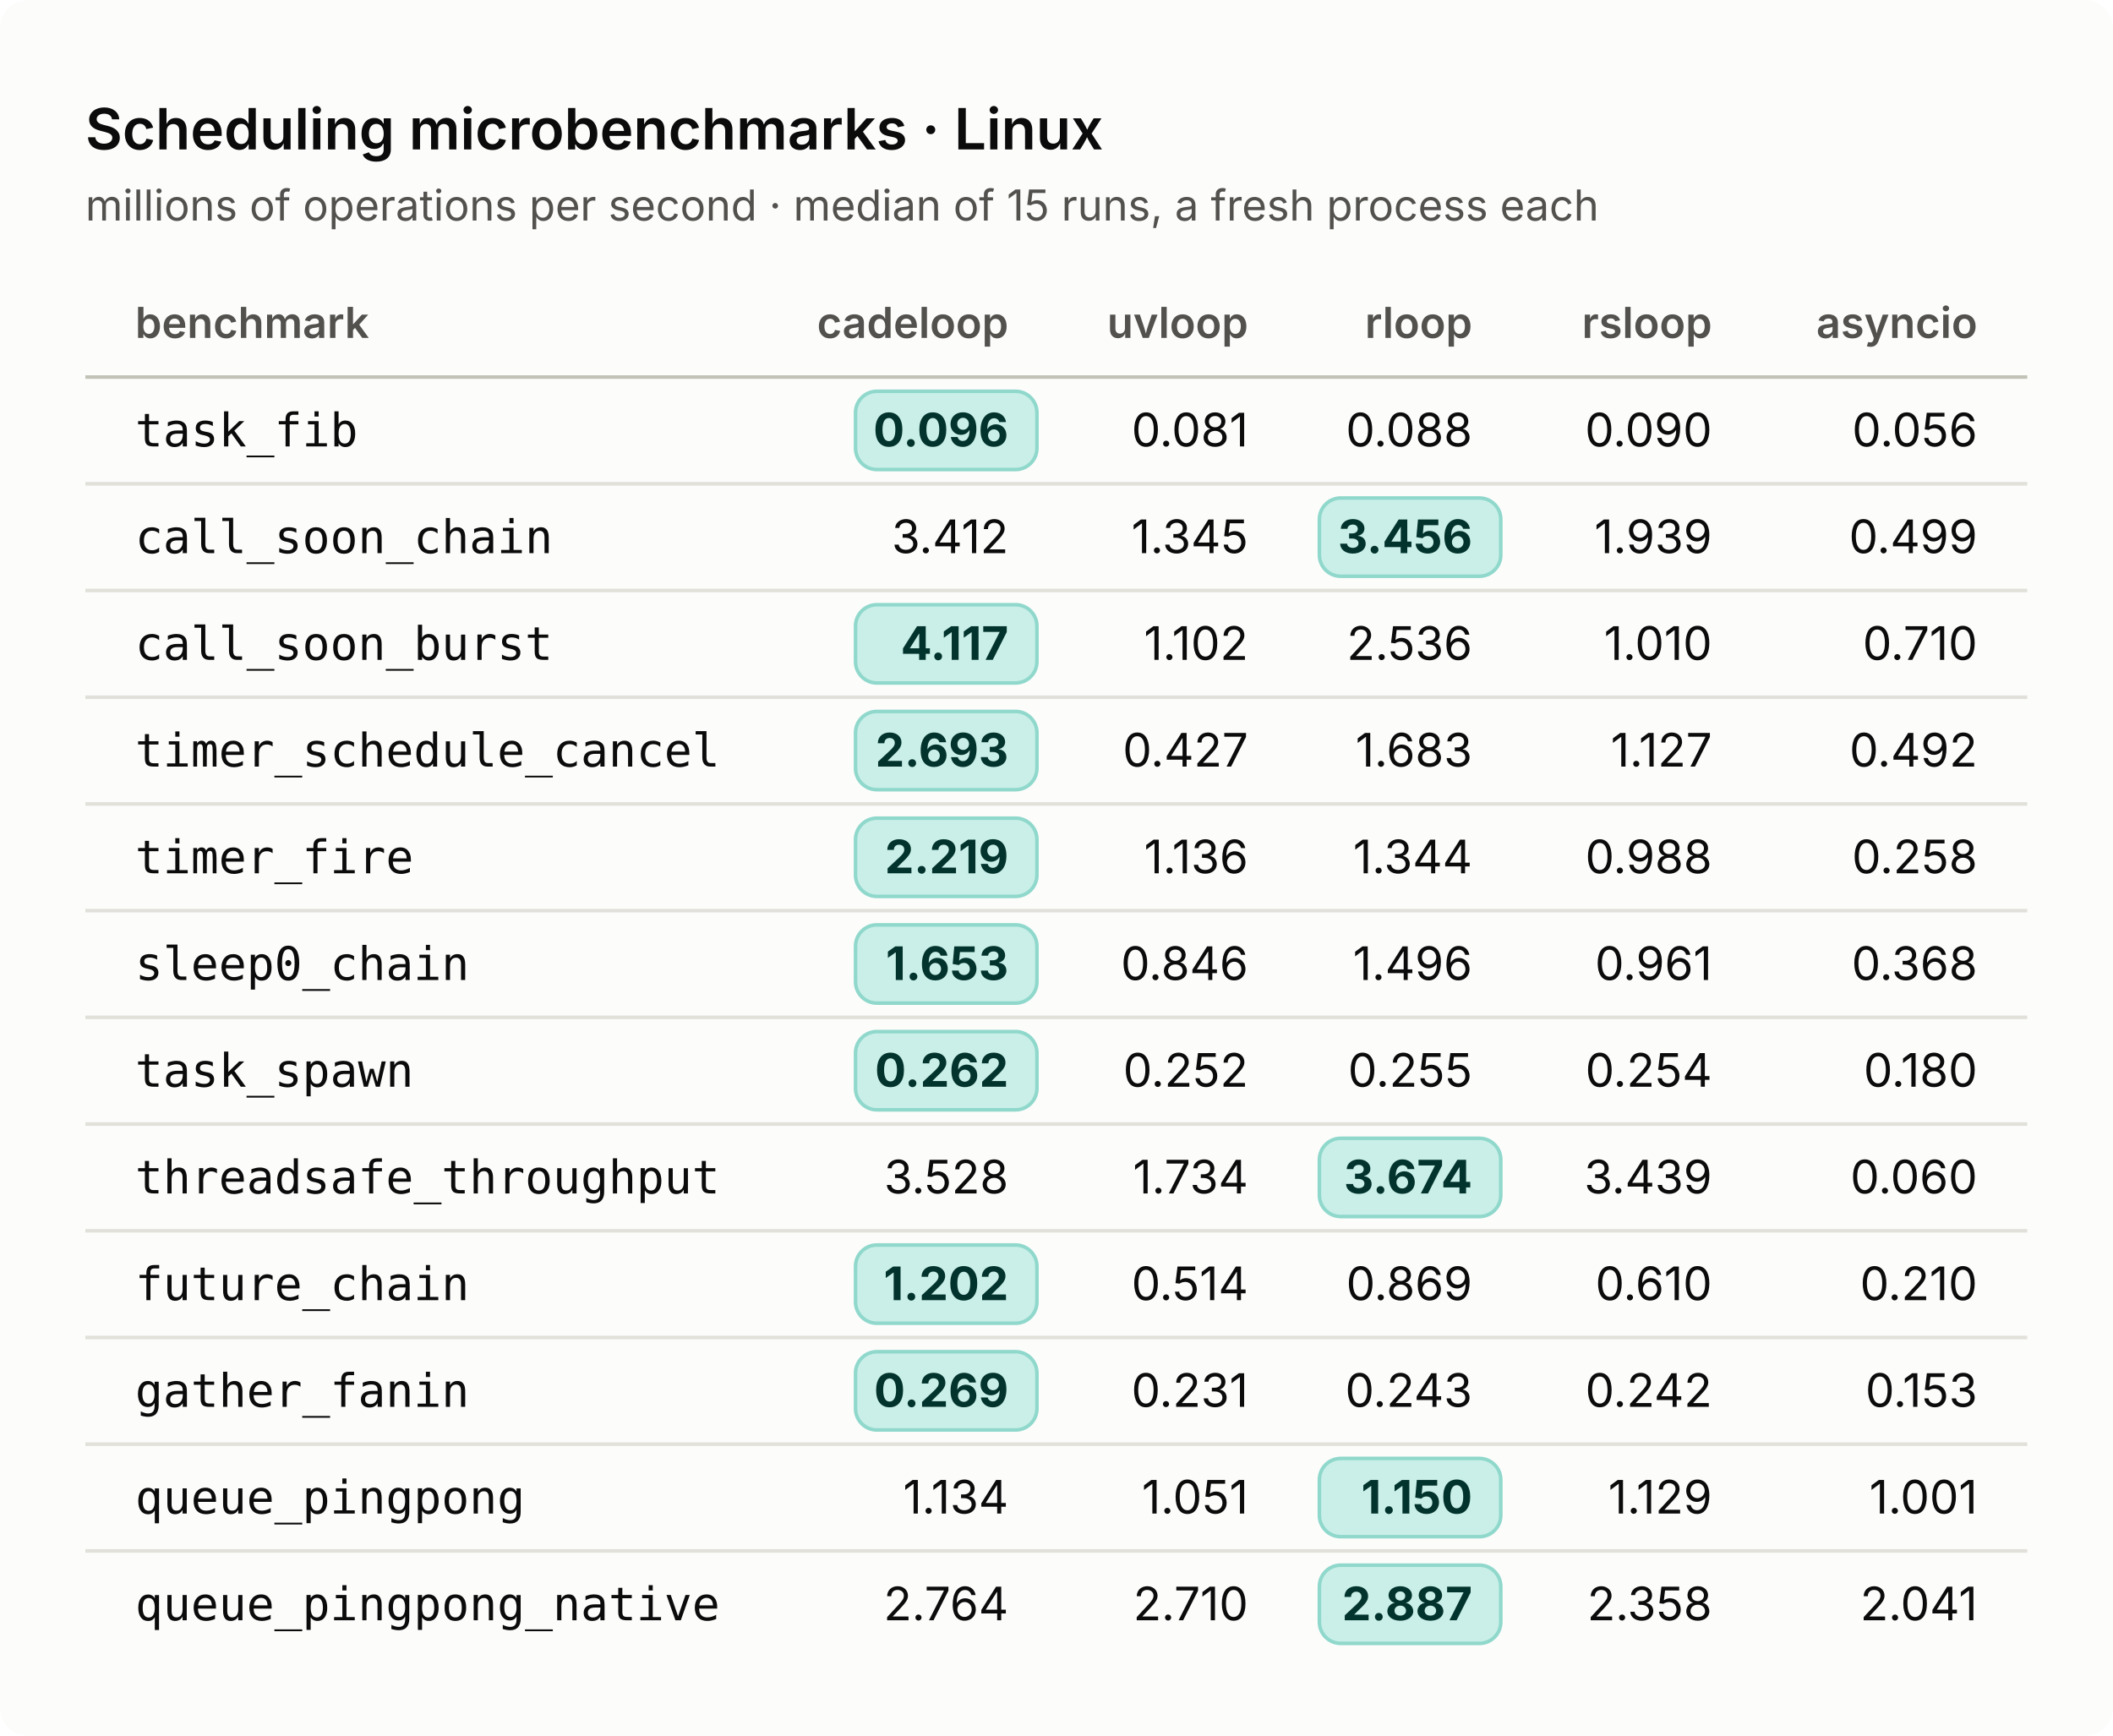
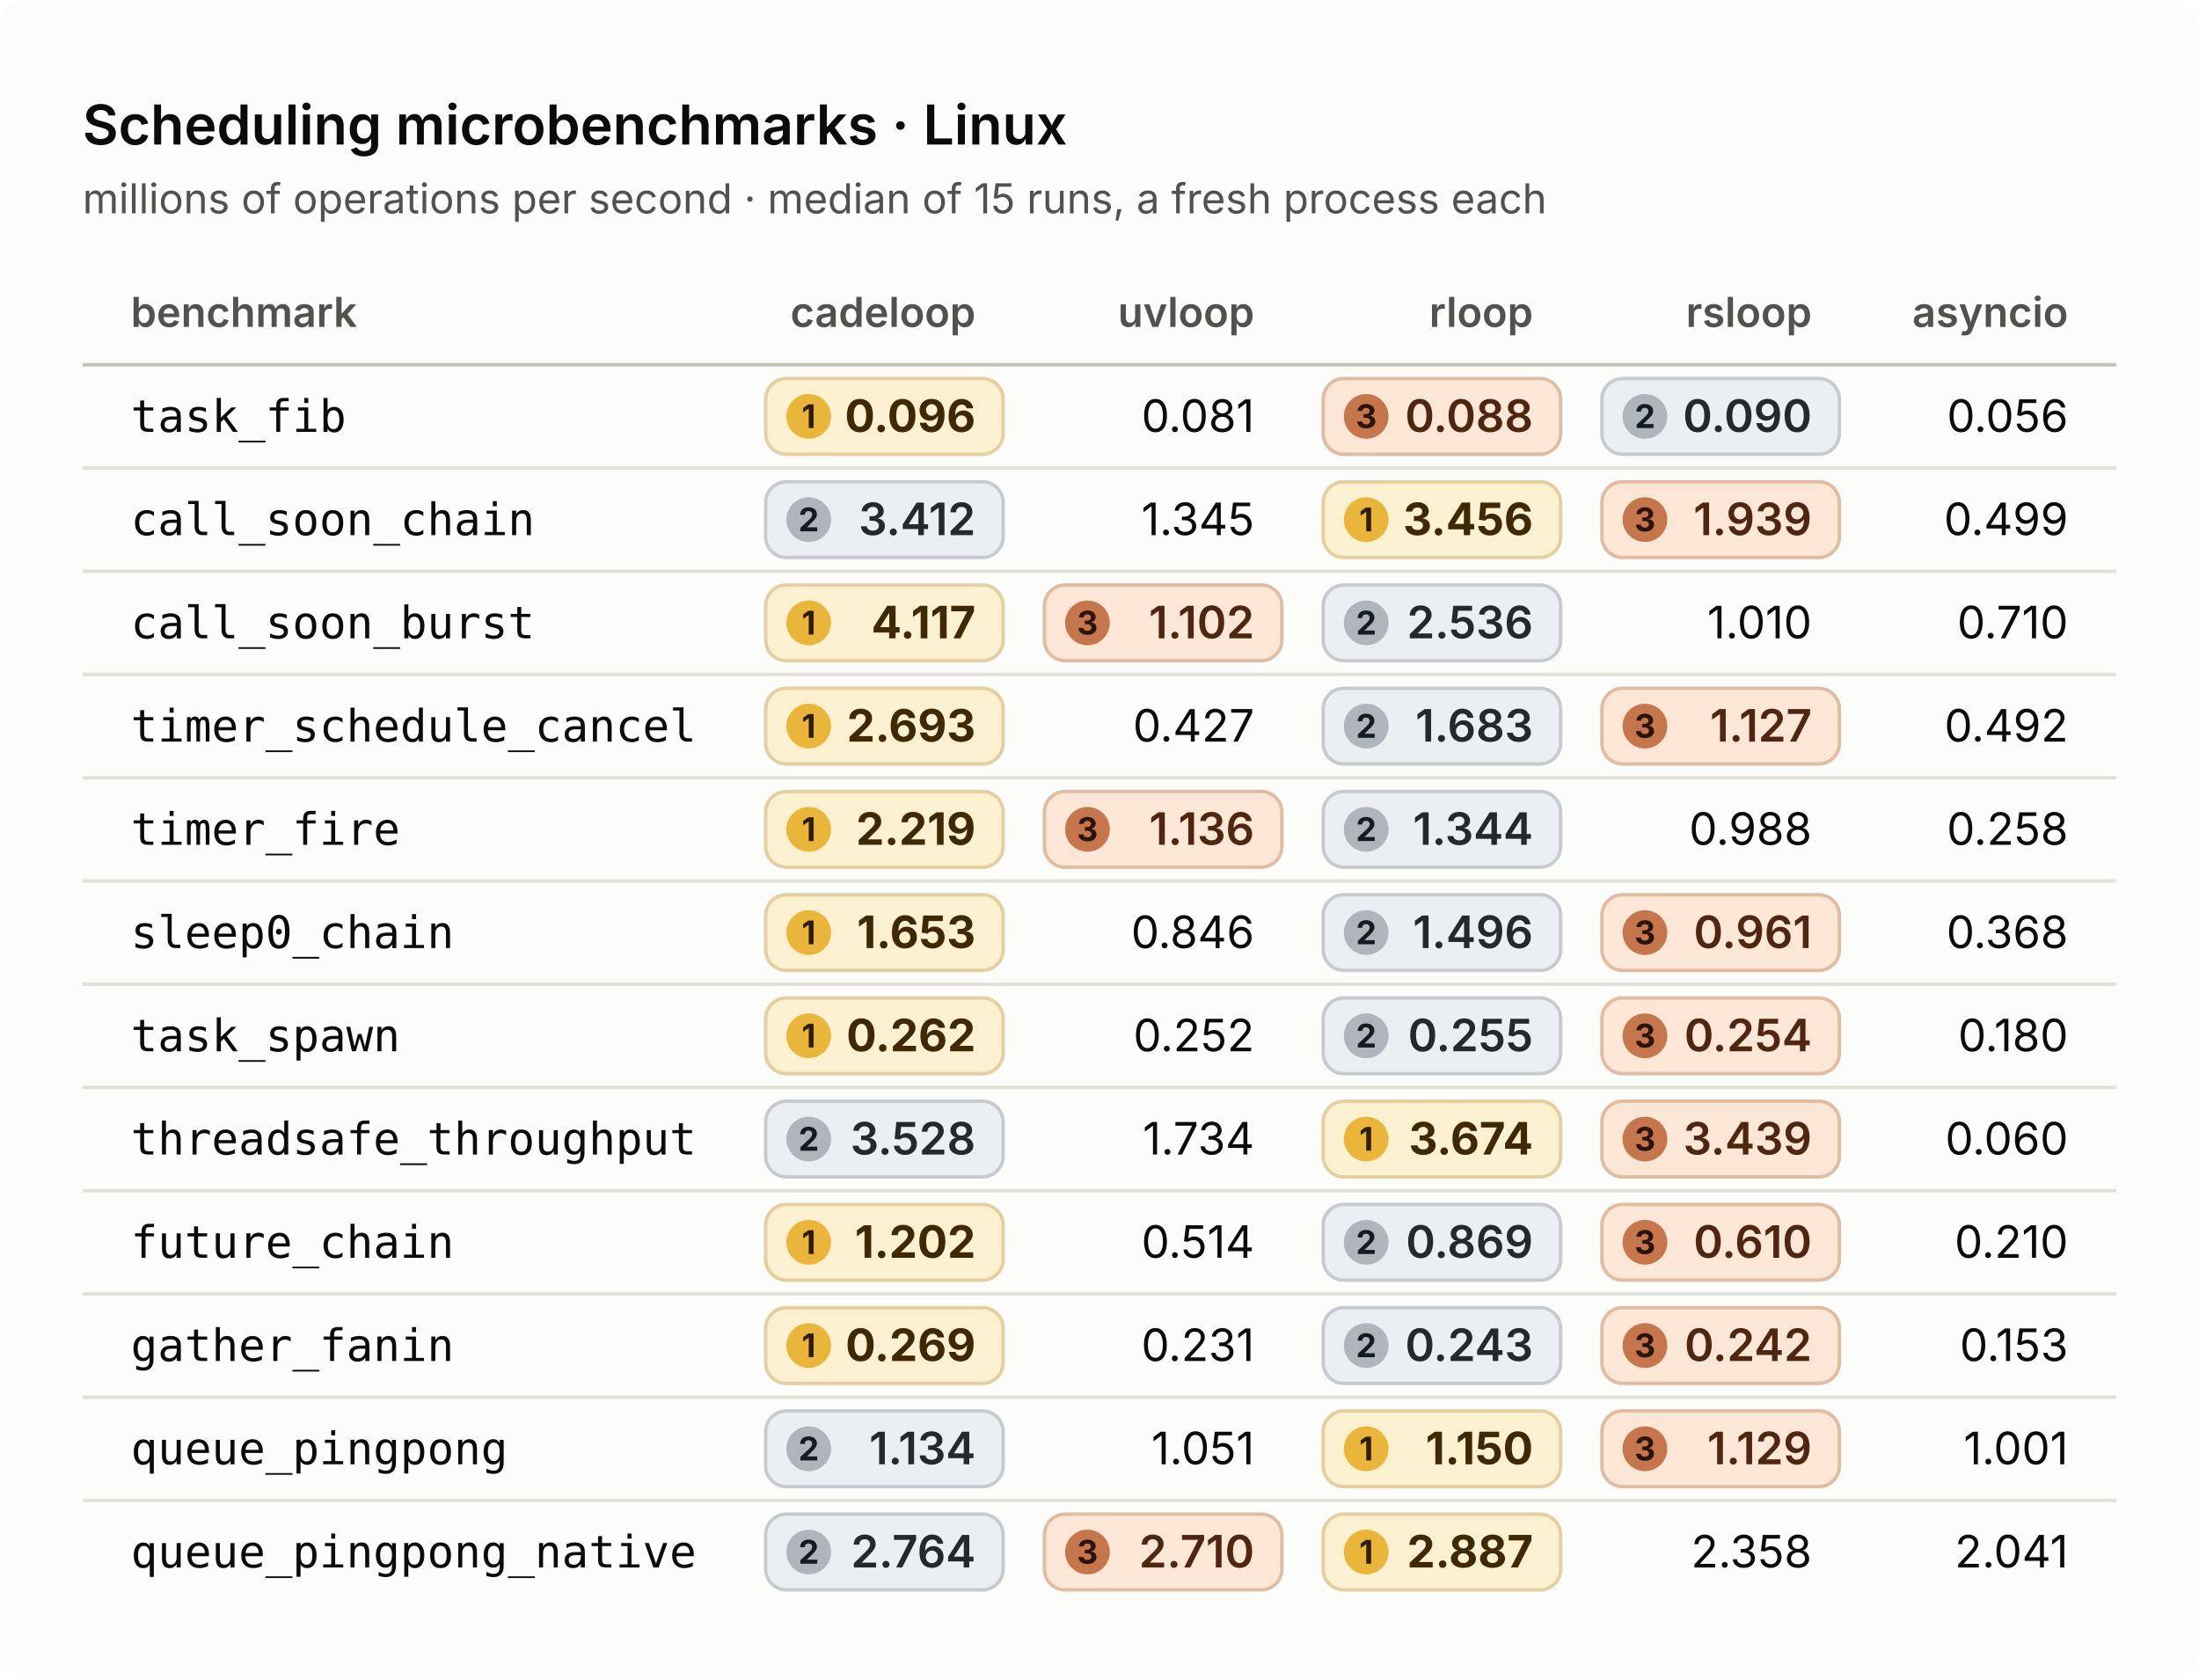
- <svg xmlns="http://www.w3.org/2000/svg" viewBox="0 0 594 488" width="594" height="488" font-family="system-ui, -apple-system, 'Segoe UI', sans-serif">
-   <rect width="594" height="488" fill="#fcfcfb" rx="8" />
+ <svg xmlns="http://www.w3.org/2000/svg" viewBox="0 0 639 488" width="639" height="488" font-family="system-ui, -apple-system, 'Segoe UI', sans-serif">
+   <rect width="639" height="488" fill="#fcfcfb" rx="8" />
  <text x="24" y="42" font-size="16" font-weight="600" fill="#0b0b0b">Scheduling microbenchmarks · Linux</text>
  <text x="24" y="62" font-size="12" fill="#52514e">millions of operations per second · median of 15 runs, a fresh process each</text>
  <text x="38.0" y="95.0" font-size="12" font-weight="600" fill="#52514e">benchmark</text>
  <text x="283.5" y="95.0" font-size="12" font-weight="600" text-anchor="end" fill="#52514e">cadeloop</text>
-   <text x="350.9" y="95.0" font-size="12" font-weight="600" text-anchor="end" fill="#52514e">uvloop</text>
-   <text x="413.9" y="95.0" font-size="12" font-weight="600" text-anchor="end" fill="#52514e">rloop</text>
-   <text x="481.3" y="95.0" font-size="12" font-weight="600" text-anchor="end" fill="#52514e">rsloop</text>
-   <text x="555.9" y="95.0" font-size="12" font-weight="600" text-anchor="end" fill="#52514e">asyncio</text>
-   <line x1="24" y1="106.0" x2="569.9" y2="106.0" stroke="#c3c2b7" stroke-width="1" />
+   <text x="364.5" y="95.0" font-size="12" font-weight="600" text-anchor="end" fill="#52514e">uvloop</text>
+   <text x="445.5" y="95.0" font-size="12" font-weight="600" text-anchor="end" fill="#52514e">rloop</text>
+   <text x="526.5" y="95.0" font-size="12" font-weight="600" text-anchor="end" fill="#52514e">rsloop</text>
+   <text x="601.0" y="95.0" font-size="12" font-weight="600" text-anchor="end" fill="#52514e">asyncio</text>
+   <line x1="24" y1="106.0" x2="615.0" y2="106.0" stroke="#c3c2b7" stroke-width="1" />
  <text x="38.0" y="125.5" font-size="13" font-family="ui-monospace, SFMono-Regular, Menlo, Consolas, monospace" fill="#0b0b0b">task_fib</text>
-   <rect x="240.5" y="110.0" width="51.0" height="22" rx="6" fill="#c9efe8" stroke="#8fd8cb" stroke-width="1" />
-   <text x="283.5" y="125.5" font-size="13" text-anchor="end" font-weight="700" fill="#03332d">0.096</text>
-   <text x="350.9" y="125.5" font-size="13" text-anchor="end" fill="#0b0b0b">0.081</text>
-   <text x="413.9" y="125.5" font-size="13" text-anchor="end" fill="#0b0b0b">0.088</text>
-   <text x="481.3" y="125.5" font-size="13" text-anchor="end" fill="#0b0b0b">0.090</text>
-   <text x="555.9" y="125.5" font-size="13" text-anchor="end" fill="#0b0b0b">0.056</text>
-   <line x1="24" y1="136.0" x2="569.9" y2="136.0" stroke="#e1e0d9" stroke-width="1" />
+   <rect x="222.5" y="110.0" width="69.0" height="22" rx="6" fill="#fbf0cf" stroke="#e3cfa1" stroke-width="1" />
+   <circle cx="235.0" cy="121.0" r="6.5" fill="#eab53b" />
+   <text x="235.0" y="124.4" font-size="9.5" font-weight="700" text-anchor="middle" fill="#311d03">1</text>
+   <text x="283.5" y="125.5" font-size="13" text-anchor="end" font-weight="700" fill="#3f2903">0.096</text>
+   <text x="364.5" y="125.5" font-size="13" text-anchor="end" fill="#0b0b0b">0.081</text>
+   <rect x="384.5" y="110.0" width="69.0" height="22" rx="6" fill="#fce7d6" stroke="#e0bca2" stroke-width="1" />
+   <circle cx="397.0" cy="121.0" r="6.5" fill="#c6764d" />
+   <text x="397.0" y="124.4" font-size="9.5" font-weight="700" text-anchor="middle" fill="#2a140c">3</text>
+   <text x="445.5" y="125.5" font-size="13" text-anchor="end" font-weight="600" fill="#4f2611">0.088</text>
+   <rect x="465.5" y="110.0" width="69.0" height="22" rx="6" fill="#eceff2" stroke="#c7cbd0" stroke-width="1" />
+   <circle cx="478.0" cy="121.0" r="6.5" fill="#afb5bc" />
+   <text x="478.0" y="124.4" font-size="9.5" font-weight="700" text-anchor="middle" fill="#171b1f">2</text>
+   <text x="526.5" y="125.5" font-size="13" text-anchor="end" font-weight="600" fill="#25292e">0.090</text>
+   <text x="601.0" y="125.5" font-size="13" text-anchor="end" fill="#0b0b0b">0.056</text>
+   <line x1="24" y1="136.0" x2="615.0" y2="136.0" stroke="#e1e0d9" stroke-width="1" />
  <text x="38.0" y="155.5" font-size="13" font-family="ui-monospace, SFMono-Regular, Menlo, Consolas, monospace" fill="#0b0b0b">call_soon_chain</text>
-   <text x="283.5" y="155.5" font-size="13" text-anchor="end" fill="#0b0b0b">3.412</text>
-   <text x="350.9" y="155.5" font-size="13" text-anchor="end" fill="#0b0b0b">1.345</text>
-   <rect x="370.9" y="140.0" width="51.0" height="22" rx="6" fill="#c9efe8" stroke="#8fd8cb" stroke-width="1" />
-   <text x="413.9" y="155.5" font-size="13" text-anchor="end" font-weight="700" fill="#03332d">3.456</text>
-   <text x="481.3" y="155.5" font-size="13" text-anchor="end" fill="#0b0b0b">1.939</text>
-   <text x="555.9" y="155.5" font-size="13" text-anchor="end" fill="#0b0b0b">0.499</text>
-   <line x1="24" y1="166.0" x2="569.9" y2="166.0" stroke="#e1e0d9" stroke-width="1" />
+   <rect x="222.5" y="140.0" width="69.0" height="22" rx="6" fill="#eceff2" stroke="#c7cbd0" stroke-width="1" />
+   <circle cx="235.0" cy="151.0" r="6.5" fill="#afb5bc" />
+   <text x="235.0" y="154.4" font-size="9.5" font-weight="700" text-anchor="middle" fill="#171b1f">2</text>
+   <text x="283.5" y="155.5" font-size="13" text-anchor="end" font-weight="600" fill="#25292e">3.412</text>
+   <text x="364.5" y="155.5" font-size="13" text-anchor="end" fill="#0b0b0b">1.345</text>
+   <rect x="384.5" y="140.0" width="69.0" height="22" rx="6" fill="#fbf0cf" stroke="#e3cfa1" stroke-width="1" />
+   <circle cx="397.0" cy="151.0" r="6.5" fill="#eab53b" />
+   <text x="397.0" y="154.4" font-size="9.5" font-weight="700" text-anchor="middle" fill="#311d03">1</text>
+   <text x="445.5" y="155.5" font-size="13" text-anchor="end" font-weight="700" fill="#3f2903">3.456</text>
+   <rect x="465.5" y="140.0" width="69.0" height="22" rx="6" fill="#fce7d6" stroke="#e0bca2" stroke-width="1" />
+   <circle cx="478.0" cy="151.0" r="6.5" fill="#c6764d" />
+   <text x="478.0" y="154.4" font-size="9.5" font-weight="700" text-anchor="middle" fill="#2a140c">3</text>
+   <text x="526.5" y="155.5" font-size="13" text-anchor="end" font-weight="600" fill="#4f2611">1.939</text>
+   <text x="601.0" y="155.5" font-size="13" text-anchor="end" fill="#0b0b0b">0.499</text>
+   <line x1="24" y1="166.0" x2="615.0" y2="166.0" stroke="#e1e0d9" stroke-width="1" />
  <text x="38.0" y="185.5" font-size="13" font-family="ui-monospace, SFMono-Regular, Menlo, Consolas, monospace" fill="#0b0b0b">call_soon_burst</text>
-   <rect x="240.5" y="170.0" width="51.0" height="22" rx="6" fill="#c9efe8" stroke="#8fd8cb" stroke-width="1" />
-   <text x="283.5" y="185.5" font-size="13" text-anchor="end" font-weight="700" fill="#03332d">4.117</text>
-   <text x="350.9" y="185.5" font-size="13" text-anchor="end" fill="#0b0b0b">1.102</text>
-   <text x="413.9" y="185.5" font-size="13" text-anchor="end" fill="#0b0b0b">2.536</text>
-   <text x="481.3" y="185.5" font-size="13" text-anchor="end" fill="#0b0b0b">1.010</text>
-   <text x="555.9" y="185.5" font-size="13" text-anchor="end" fill="#0b0b0b">0.710</text>
-   <line x1="24" y1="196.0" x2="569.9" y2="196.0" stroke="#e1e0d9" stroke-width="1" />
+   <rect x="222.5" y="170.0" width="69.0" height="22" rx="6" fill="#fbf0cf" stroke="#e3cfa1" stroke-width="1" />
+   <circle cx="235.0" cy="181.0" r="6.5" fill="#eab53b" />
+   <text x="235.0" y="184.4" font-size="9.5" font-weight="700" text-anchor="middle" fill="#311d03">1</text>
+   <text x="283.5" y="185.5" font-size="13" text-anchor="end" font-weight="700" fill="#3f2903">4.117</text>
+   <rect x="303.5" y="170.0" width="69.0" height="22" rx="6" fill="#fce7d6" stroke="#e0bca2" stroke-width="1" />
+   <circle cx="316.0" cy="181.0" r="6.5" fill="#c6764d" />
+   <text x="316.0" y="184.4" font-size="9.5" font-weight="700" text-anchor="middle" fill="#2a140c">3</text>
+   <text x="364.5" y="185.5" font-size="13" text-anchor="end" font-weight="600" fill="#4f2611">1.102</text>
+   <rect x="384.5" y="170.0" width="69.0" height="22" rx="6" fill="#eceff2" stroke="#c7cbd0" stroke-width="1" />
+   <circle cx="397.0" cy="181.0" r="6.5" fill="#afb5bc" />
+   <text x="397.0" y="184.4" font-size="9.5" font-weight="700" text-anchor="middle" fill="#171b1f">2</text>
+   <text x="445.5" y="185.5" font-size="13" text-anchor="end" font-weight="600" fill="#25292e">2.536</text>
+   <text x="526.5" y="185.5" font-size="13" text-anchor="end" fill="#0b0b0b">1.010</text>
+   <text x="601.0" y="185.5" font-size="13" text-anchor="end" fill="#0b0b0b">0.710</text>
+   <line x1="24" y1="196.0" x2="615.0" y2="196.0" stroke="#e1e0d9" stroke-width="1" />
  <text x="38.0" y="215.5" font-size="13" font-family="ui-monospace, SFMono-Regular, Menlo, Consolas, monospace" fill="#0b0b0b">timer_schedule_cancel</text>
-   <rect x="240.5" y="200.0" width="51.0" height="22" rx="6" fill="#c9efe8" stroke="#8fd8cb" stroke-width="1" />
-   <text x="283.5" y="215.5" font-size="13" text-anchor="end" font-weight="700" fill="#03332d">2.693</text>
-   <text x="350.9" y="215.5" font-size="13" text-anchor="end" fill="#0b0b0b">0.427</text>
-   <text x="413.9" y="215.5" font-size="13" text-anchor="end" fill="#0b0b0b">1.683</text>
-   <text x="481.3" y="215.5" font-size="13" text-anchor="end" fill="#0b0b0b">1.127</text>
-   <text x="555.9" y="215.5" font-size="13" text-anchor="end" fill="#0b0b0b">0.492</text>
-   <line x1="24" y1="226.0" x2="569.9" y2="226.0" stroke="#e1e0d9" stroke-width="1" />
+   <rect x="222.5" y="200.0" width="69.0" height="22" rx="6" fill="#fbf0cf" stroke="#e3cfa1" stroke-width="1" />
+   <circle cx="235.0" cy="211.0" r="6.5" fill="#eab53b" />
+   <text x="235.0" y="214.4" font-size="9.5" font-weight="700" text-anchor="middle" fill="#311d03">1</text>
+   <text x="283.5" y="215.5" font-size="13" text-anchor="end" font-weight="700" fill="#3f2903">2.693</text>
+   <text x="364.5" y="215.5" font-size="13" text-anchor="end" fill="#0b0b0b">0.427</text>
+   <rect x="384.5" y="200.0" width="69.0" height="22" rx="6" fill="#eceff2" stroke="#c7cbd0" stroke-width="1" />
+   <circle cx="397.0" cy="211.0" r="6.5" fill="#afb5bc" />
+   <text x="397.0" y="214.4" font-size="9.5" font-weight="700" text-anchor="middle" fill="#171b1f">2</text>
+   <text x="445.5" y="215.5" font-size="13" text-anchor="end" font-weight="600" fill="#25292e">1.683</text>
+   <rect x="465.5" y="200.0" width="69.0" height="22" rx="6" fill="#fce7d6" stroke="#e0bca2" stroke-width="1" />
+   <circle cx="478.0" cy="211.0" r="6.5" fill="#c6764d" />
+   <text x="478.0" y="214.4" font-size="9.5" font-weight="700" text-anchor="middle" fill="#2a140c">3</text>
+   <text x="526.5" y="215.5" font-size="13" text-anchor="end" font-weight="600" fill="#4f2611">1.127</text>
+   <text x="601.0" y="215.5" font-size="13" text-anchor="end" fill="#0b0b0b">0.492</text>
+   <line x1="24" y1="226.0" x2="615.0" y2="226.0" stroke="#e1e0d9" stroke-width="1" />
  <text x="38.0" y="245.5" font-size="13" font-family="ui-monospace, SFMono-Regular, Menlo, Consolas, monospace" fill="#0b0b0b">timer_fire</text>
-   <rect x="240.5" y="230.0" width="51.0" height="22" rx="6" fill="#c9efe8" stroke="#8fd8cb" stroke-width="1" />
-   <text x="283.5" y="245.5" font-size="13" text-anchor="end" font-weight="700" fill="#03332d">2.219</text>
-   <text x="350.9" y="245.5" font-size="13" text-anchor="end" fill="#0b0b0b">1.136</text>
-   <text x="413.9" y="245.5" font-size="13" text-anchor="end" fill="#0b0b0b">1.344</text>
-   <text x="481.3" y="245.5" font-size="13" text-anchor="end" fill="#0b0b0b">0.988</text>
-   <text x="555.9" y="245.5" font-size="13" text-anchor="end" fill="#0b0b0b">0.258</text>
-   <line x1="24" y1="256.0" x2="569.9" y2="256.0" stroke="#e1e0d9" stroke-width="1" />
+   <rect x="222.5" y="230.0" width="69.0" height="22" rx="6" fill="#fbf0cf" stroke="#e3cfa1" stroke-width="1" />
+   <circle cx="235.0" cy="241.0" r="6.5" fill="#eab53b" />
+   <text x="235.0" y="244.4" font-size="9.5" font-weight="700" text-anchor="middle" fill="#311d03">1</text>
+   <text x="283.5" y="245.5" font-size="13" text-anchor="end" font-weight="700" fill="#3f2903">2.219</text>
+   <rect x="303.5" y="230.0" width="69.0" height="22" rx="6" fill="#fce7d6" stroke="#e0bca2" stroke-width="1" />
+   <circle cx="316.0" cy="241.0" r="6.5" fill="#c6764d" />
+   <text x="316.0" y="244.4" font-size="9.5" font-weight="700" text-anchor="middle" fill="#2a140c">3</text>
+   <text x="364.5" y="245.5" font-size="13" text-anchor="end" font-weight="600" fill="#4f2611">1.136</text>
+   <rect x="384.5" y="230.0" width="69.0" height="22" rx="6" fill="#eceff2" stroke="#c7cbd0" stroke-width="1" />
+   <circle cx="397.0" cy="241.0" r="6.5" fill="#afb5bc" />
+   <text x="397.0" y="244.4" font-size="9.5" font-weight="700" text-anchor="middle" fill="#171b1f">2</text>
+   <text x="445.5" y="245.5" font-size="13" text-anchor="end" font-weight="600" fill="#25292e">1.344</text>
+   <text x="526.5" y="245.5" font-size="13" text-anchor="end" fill="#0b0b0b">0.988</text>
+   <text x="601.0" y="245.5" font-size="13" text-anchor="end" fill="#0b0b0b">0.258</text>
+   <line x1="24" y1="256.0" x2="615.0" y2="256.0" stroke="#e1e0d9" stroke-width="1" />
  <text x="38.0" y="275.5" font-size="13" font-family="ui-monospace, SFMono-Regular, Menlo, Consolas, monospace" fill="#0b0b0b">sleep0_chain</text>
-   <rect x="240.5" y="260.0" width="51.0" height="22" rx="6" fill="#c9efe8" stroke="#8fd8cb" stroke-width="1" />
-   <text x="283.5" y="275.5" font-size="13" text-anchor="end" font-weight="700" fill="#03332d">1.653</text>
-   <text x="350.9" y="275.5" font-size="13" text-anchor="end" fill="#0b0b0b">0.846</text>
-   <text x="413.9" y="275.5" font-size="13" text-anchor="end" fill="#0b0b0b">1.496</text>
-   <text x="481.3" y="275.5" font-size="13" text-anchor="end" fill="#0b0b0b">0.961</text>
-   <text x="555.9" y="275.5" font-size="13" text-anchor="end" fill="#0b0b0b">0.368</text>
-   <line x1="24" y1="286.0" x2="569.9" y2="286.0" stroke="#e1e0d9" stroke-width="1" />
+   <rect x="222.5" y="260.0" width="69.0" height="22" rx="6" fill="#fbf0cf" stroke="#e3cfa1" stroke-width="1" />
+   <circle cx="235.0" cy="271.0" r="6.5" fill="#eab53b" />
+   <text x="235.0" y="274.4" font-size="9.5" font-weight="700" text-anchor="middle" fill="#311d03">1</text>
+   <text x="283.5" y="275.5" font-size="13" text-anchor="end" font-weight="700" fill="#3f2903">1.653</text>
+   <text x="364.5" y="275.5" font-size="13" text-anchor="end" fill="#0b0b0b">0.846</text>
+   <rect x="384.5" y="260.0" width="69.0" height="22" rx="6" fill="#eceff2" stroke="#c7cbd0" stroke-width="1" />
+   <circle cx="397.0" cy="271.0" r="6.5" fill="#afb5bc" />
+   <text x="397.0" y="274.4" font-size="9.5" font-weight="700" text-anchor="middle" fill="#171b1f">2</text>
+   <text x="445.5" y="275.5" font-size="13" text-anchor="end" font-weight="600" fill="#25292e">1.496</text>
+   <rect x="465.5" y="260.0" width="69.0" height="22" rx="6" fill="#fce7d6" stroke="#e0bca2" stroke-width="1" />
+   <circle cx="478.0" cy="271.0" r="6.5" fill="#c6764d" />
+   <text x="478.0" y="274.4" font-size="9.5" font-weight="700" text-anchor="middle" fill="#2a140c">3</text>
+   <text x="526.5" y="275.5" font-size="13" text-anchor="end" font-weight="600" fill="#4f2611">0.961</text>
+   <text x="601.0" y="275.5" font-size="13" text-anchor="end" fill="#0b0b0b">0.368</text>
+   <line x1="24" y1="286.0" x2="615.0" y2="286.0" stroke="#e1e0d9" stroke-width="1" />
  <text x="38.0" y="305.5" font-size="13" font-family="ui-monospace, SFMono-Regular, Menlo, Consolas, monospace" fill="#0b0b0b">task_spawn</text>
-   <rect x="240.5" y="290.0" width="51.0" height="22" rx="6" fill="#c9efe8" stroke="#8fd8cb" stroke-width="1" />
-   <text x="283.5" y="305.5" font-size="13" text-anchor="end" font-weight="700" fill="#03332d">0.262</text>
-   <text x="350.9" y="305.5" font-size="13" text-anchor="end" fill="#0b0b0b">0.252</text>
-   <text x="413.9" y="305.5" font-size="13" text-anchor="end" fill="#0b0b0b">0.255</text>
-   <text x="481.3" y="305.5" font-size="13" text-anchor="end" fill="#0b0b0b">0.254</text>
-   <text x="555.9" y="305.5" font-size="13" text-anchor="end" fill="#0b0b0b">0.180</text>
-   <line x1="24" y1="316.0" x2="569.9" y2="316.0" stroke="#e1e0d9" stroke-width="1" />
+   <rect x="222.5" y="290.0" width="69.0" height="22" rx="6" fill="#fbf0cf" stroke="#e3cfa1" stroke-width="1" />
+   <circle cx="235.0" cy="301.0" r="6.5" fill="#eab53b" />
+   <text x="235.0" y="304.4" font-size="9.5" font-weight="700" text-anchor="middle" fill="#311d03">1</text>
+   <text x="283.5" y="305.5" font-size="13" text-anchor="end" font-weight="700" fill="#3f2903">0.262</text>
+   <text x="364.5" y="305.5" font-size="13" text-anchor="end" fill="#0b0b0b">0.252</text>
+   <rect x="384.5" y="290.0" width="69.0" height="22" rx="6" fill="#eceff2" stroke="#c7cbd0" stroke-width="1" />
+   <circle cx="397.0" cy="301.0" r="6.5" fill="#afb5bc" />
+   <text x="397.0" y="304.4" font-size="9.5" font-weight="700" text-anchor="middle" fill="#171b1f">2</text>
+   <text x="445.5" y="305.5" font-size="13" text-anchor="end" font-weight="600" fill="#25292e">0.255</text>
+   <rect x="465.5" y="290.0" width="69.0" height="22" rx="6" fill="#fce7d6" stroke="#e0bca2" stroke-width="1" />
+   <circle cx="478.0" cy="301.0" r="6.5" fill="#c6764d" />
+   <text x="478.0" y="304.4" font-size="9.5" font-weight="700" text-anchor="middle" fill="#2a140c">3</text>
+   <text x="526.5" y="305.5" font-size="13" text-anchor="end" font-weight="600" fill="#4f2611">0.254</text>
+   <text x="601.0" y="305.5" font-size="13" text-anchor="end" fill="#0b0b0b">0.180</text>
+   <line x1="24" y1="316.0" x2="615.0" y2="316.0" stroke="#e1e0d9" stroke-width="1" />
  <text x="38.0" y="335.5" font-size="13" font-family="ui-monospace, SFMono-Regular, Menlo, Consolas, monospace" fill="#0b0b0b">threadsafe_throughput</text>
-   <text x="283.5" y="335.5" font-size="13" text-anchor="end" fill="#0b0b0b">3.528</text>
-   <text x="350.9" y="335.5" font-size="13" text-anchor="end" fill="#0b0b0b">1.734</text>
-   <rect x="370.9" y="320.0" width="51.0" height="22" rx="6" fill="#c9efe8" stroke="#8fd8cb" stroke-width="1" />
-   <text x="413.9" y="335.5" font-size="13" text-anchor="end" font-weight="700" fill="#03332d">3.674</text>
-   <text x="481.3" y="335.5" font-size="13" text-anchor="end" fill="#0b0b0b">3.439</text>
-   <text x="555.9" y="335.5" font-size="13" text-anchor="end" fill="#0b0b0b">0.060</text>
-   <line x1="24" y1="346.0" x2="569.9" y2="346.0" stroke="#e1e0d9" stroke-width="1" />
+   <rect x="222.5" y="320.0" width="69.0" height="22" rx="6" fill="#eceff2" stroke="#c7cbd0" stroke-width="1" />
+   <circle cx="235.0" cy="331.0" r="6.5" fill="#afb5bc" />
+   <text x="235.0" y="334.4" font-size="9.5" font-weight="700" text-anchor="middle" fill="#171b1f">2</text>
+   <text x="283.5" y="335.5" font-size="13" text-anchor="end" font-weight="600" fill="#25292e">3.528</text>
+   <text x="364.5" y="335.5" font-size="13" text-anchor="end" fill="#0b0b0b">1.734</text>
+   <rect x="384.5" y="320.0" width="69.0" height="22" rx="6" fill="#fbf0cf" stroke="#e3cfa1" stroke-width="1" />
+   <circle cx="397.0" cy="331.0" r="6.5" fill="#eab53b" />
+   <text x="397.0" y="334.4" font-size="9.5" font-weight="700" text-anchor="middle" fill="#311d03">1</text>
+   <text x="445.5" y="335.5" font-size="13" text-anchor="end" font-weight="700" fill="#3f2903">3.674</text>
+   <rect x="465.5" y="320.0" width="69.0" height="22" rx="6" fill="#fce7d6" stroke="#e0bca2" stroke-width="1" />
+   <circle cx="478.0" cy="331.0" r="6.5" fill="#c6764d" />
+   <text x="478.0" y="334.4" font-size="9.5" font-weight="700" text-anchor="middle" fill="#2a140c">3</text>
+   <text x="526.5" y="335.5" font-size="13" text-anchor="end" font-weight="600" fill="#4f2611">3.439</text>
+   <text x="601.0" y="335.5" font-size="13" text-anchor="end" fill="#0b0b0b">0.060</text>
+   <line x1="24" y1="346.0" x2="615.0" y2="346.0" stroke="#e1e0d9" stroke-width="1" />
  <text x="38.0" y="365.5" font-size="13" font-family="ui-monospace, SFMono-Regular, Menlo, Consolas, monospace" fill="#0b0b0b">future_chain</text>
-   <rect x="240.5" y="350.0" width="51.0" height="22" rx="6" fill="#c9efe8" stroke="#8fd8cb" stroke-width="1" />
-   <text x="283.5" y="365.5" font-size="13" text-anchor="end" font-weight="700" fill="#03332d">1.202</text>
-   <text x="350.9" y="365.5" font-size="13" text-anchor="end" fill="#0b0b0b">0.514</text>
-   <text x="413.9" y="365.5" font-size="13" text-anchor="end" fill="#0b0b0b">0.869</text>
-   <text x="481.3" y="365.5" font-size="13" text-anchor="end" fill="#0b0b0b">0.610</text>
-   <text x="555.9" y="365.5" font-size="13" text-anchor="end" fill="#0b0b0b">0.210</text>
-   <line x1="24" y1="376.0" x2="569.9" y2="376.0" stroke="#e1e0d9" stroke-width="1" />
+   <rect x="222.5" y="350.0" width="69.0" height="22" rx="6" fill="#fbf0cf" stroke="#e3cfa1" stroke-width="1" />
+   <circle cx="235.0" cy="361.0" r="6.5" fill="#eab53b" />
+   <text x="235.0" y="364.4" font-size="9.5" font-weight="700" text-anchor="middle" fill="#311d03">1</text>
+   <text x="283.5" y="365.5" font-size="13" text-anchor="end" font-weight="700" fill="#3f2903">1.202</text>
+   <text x="364.5" y="365.5" font-size="13" text-anchor="end" fill="#0b0b0b">0.514</text>
+   <rect x="384.5" y="350.0" width="69.0" height="22" rx="6" fill="#eceff2" stroke="#c7cbd0" stroke-width="1" />
+   <circle cx="397.0" cy="361.0" r="6.5" fill="#afb5bc" />
+   <text x="397.0" y="364.4" font-size="9.5" font-weight="700" text-anchor="middle" fill="#171b1f">2</text>
+   <text x="445.5" y="365.5" font-size="13" text-anchor="end" font-weight="600" fill="#25292e">0.869</text>
+   <rect x="465.5" y="350.0" width="69.0" height="22" rx="6" fill="#fce7d6" stroke="#e0bca2" stroke-width="1" />
+   <circle cx="478.0" cy="361.0" r="6.5" fill="#c6764d" />
+   <text x="478.0" y="364.4" font-size="9.5" font-weight="700" text-anchor="middle" fill="#2a140c">3</text>
+   <text x="526.5" y="365.5" font-size="13" text-anchor="end" font-weight="600" fill="#4f2611">0.610</text>
+   <text x="601.0" y="365.5" font-size="13" text-anchor="end" fill="#0b0b0b">0.210</text>
+   <line x1="24" y1="376.0" x2="615.0" y2="376.0" stroke="#e1e0d9" stroke-width="1" />
  <text x="38.0" y="395.5" font-size="13" font-family="ui-monospace, SFMono-Regular, Menlo, Consolas, monospace" fill="#0b0b0b">gather_fanin</text>
-   <rect x="240.5" y="380.0" width="51.0" height="22" rx="6" fill="#c9efe8" stroke="#8fd8cb" stroke-width="1" />
-   <text x="283.5" y="395.5" font-size="13" text-anchor="end" font-weight="700" fill="#03332d">0.269</text>
-   <text x="350.9" y="395.5" font-size="13" text-anchor="end" fill="#0b0b0b">0.231</text>
-   <text x="413.9" y="395.5" font-size="13" text-anchor="end" fill="#0b0b0b">0.243</text>
-   <text x="481.3" y="395.5" font-size="13" text-anchor="end" fill="#0b0b0b">0.242</text>
-   <text x="555.9" y="395.5" font-size="13" text-anchor="end" fill="#0b0b0b">0.153</text>
-   <line x1="24" y1="406.0" x2="569.9" y2="406.0" stroke="#e1e0d9" stroke-width="1" />
+   <rect x="222.5" y="380.0" width="69.0" height="22" rx="6" fill="#fbf0cf" stroke="#e3cfa1" stroke-width="1" />
+   <circle cx="235.0" cy="391.0" r="6.5" fill="#eab53b" />
+   <text x="235.0" y="394.4" font-size="9.5" font-weight="700" text-anchor="middle" fill="#311d03">1</text>
+   <text x="283.5" y="395.5" font-size="13" text-anchor="end" font-weight="700" fill="#3f2903">0.269</text>
+   <text x="364.5" y="395.5" font-size="13" text-anchor="end" fill="#0b0b0b">0.231</text>
+   <rect x="384.5" y="380.0" width="69.0" height="22" rx="6" fill="#eceff2" stroke="#c7cbd0" stroke-width="1" />
+   <circle cx="397.0" cy="391.0" r="6.5" fill="#afb5bc" />
+   <text x="397.0" y="394.4" font-size="9.5" font-weight="700" text-anchor="middle" fill="#171b1f">2</text>
+   <text x="445.5" y="395.5" font-size="13" text-anchor="end" font-weight="600" fill="#25292e">0.243</text>
+   <rect x="465.5" y="380.0" width="69.0" height="22" rx="6" fill="#fce7d6" stroke="#e0bca2" stroke-width="1" />
+   <circle cx="478.0" cy="391.0" r="6.5" fill="#c6764d" />
+   <text x="478.0" y="394.4" font-size="9.5" font-weight="700" text-anchor="middle" fill="#2a140c">3</text>
+   <text x="526.5" y="395.5" font-size="13" text-anchor="end" font-weight="600" fill="#4f2611">0.242</text>
+   <text x="601.0" y="395.5" font-size="13" text-anchor="end" fill="#0b0b0b">0.153</text>
+   <line x1="24" y1="406.0" x2="615.0" y2="406.0" stroke="#e1e0d9" stroke-width="1" />
  <text x="38.0" y="425.5" font-size="13" font-family="ui-monospace, SFMono-Regular, Menlo, Consolas, monospace" fill="#0b0b0b">queue_pingpong</text>
-   <text x="283.5" y="425.5" font-size="13" text-anchor="end" fill="#0b0b0b">1.134</text>
-   <text x="350.9" y="425.5" font-size="13" text-anchor="end" fill="#0b0b0b">1.051</text>
-   <rect x="370.9" y="410.0" width="51.0" height="22" rx="6" fill="#c9efe8" stroke="#8fd8cb" stroke-width="1" />
-   <text x="413.9" y="425.5" font-size="13" text-anchor="end" font-weight="700" fill="#03332d">1.150</text>
-   <text x="481.3" y="425.5" font-size="13" text-anchor="end" fill="#0b0b0b">1.129</text>
-   <text x="555.9" y="425.5" font-size="13" text-anchor="end" fill="#0b0b0b">1.001</text>
-   <line x1="24" y1="436.0" x2="569.9" y2="436.0" stroke="#e1e0d9" stroke-width="1" />
+   <rect x="222.5" y="410.0" width="69.0" height="22" rx="6" fill="#eceff2" stroke="#c7cbd0" stroke-width="1" />
+   <circle cx="235.0" cy="421.0" r="6.5" fill="#afb5bc" />
+   <text x="235.0" y="424.4" font-size="9.5" font-weight="700" text-anchor="middle" fill="#171b1f">2</text>
+   <text x="283.5" y="425.5" font-size="13" text-anchor="end" font-weight="600" fill="#25292e">1.134</text>
+   <text x="364.5" y="425.5" font-size="13" text-anchor="end" fill="#0b0b0b">1.051</text>
+   <rect x="384.5" y="410.0" width="69.0" height="22" rx="6" fill="#fbf0cf" stroke="#e3cfa1" stroke-width="1" />
+   <circle cx="397.0" cy="421.0" r="6.5" fill="#eab53b" />
+   <text x="397.0" y="424.4" font-size="9.5" font-weight="700" text-anchor="middle" fill="#311d03">1</text>
+   <text x="445.5" y="425.5" font-size="13" text-anchor="end" font-weight="700" fill="#3f2903">1.150</text>
+   <rect x="465.5" y="410.0" width="69.0" height="22" rx="6" fill="#fce7d6" stroke="#e0bca2" stroke-width="1" />
+   <circle cx="478.0" cy="421.0" r="6.5" fill="#c6764d" />
+   <text x="478.0" y="424.4" font-size="9.5" font-weight="700" text-anchor="middle" fill="#2a140c">3</text>
+   <text x="526.5" y="425.5" font-size="13" text-anchor="end" font-weight="600" fill="#4f2611">1.129</text>
+   <text x="601.0" y="425.5" font-size="13" text-anchor="end" fill="#0b0b0b">1.001</text>
+   <line x1="24" y1="436.0" x2="615.0" y2="436.0" stroke="#e1e0d9" stroke-width="1" />
  <text x="38.0" y="455.5" font-size="13" font-family="ui-monospace, SFMono-Regular, Menlo, Consolas, monospace" fill="#0b0b0b">queue_pingpong_native</text>
-   <text x="283.5" y="455.5" font-size="13" text-anchor="end" fill="#0b0b0b">2.764</text>
-   <text x="350.9" y="455.5" font-size="13" text-anchor="end" fill="#0b0b0b">2.710</text>
-   <rect x="370.9" y="440.0" width="51.0" height="22" rx="6" fill="#c9efe8" stroke="#8fd8cb" stroke-width="1" />
-   <text x="413.9" y="455.5" font-size="13" text-anchor="end" font-weight="700" fill="#03332d">2.887</text>
-   <text x="481.3" y="455.5" font-size="13" text-anchor="end" fill="#0b0b0b">2.358</text>
-   <text x="555.9" y="455.5" font-size="13" text-anchor="end" fill="#0b0b0b">2.041</text>
+   <rect x="222.5" y="440.0" width="69.0" height="22" rx="6" fill="#eceff2" stroke="#c7cbd0" stroke-width="1" />
+   <circle cx="235.0" cy="451.0" r="6.5" fill="#afb5bc" />
+   <text x="235.0" y="454.4" font-size="9.5" font-weight="700" text-anchor="middle" fill="#171b1f">2</text>
+   <text x="283.5" y="455.5" font-size="13" text-anchor="end" font-weight="600" fill="#25292e">2.764</text>
+   <rect x="303.5" y="440.0" width="69.0" height="22" rx="6" fill="#fce7d6" stroke="#e0bca2" stroke-width="1" />
+   <circle cx="316.0" cy="451.0" r="6.5" fill="#c6764d" />
+   <text x="316.0" y="454.4" font-size="9.5" font-weight="700" text-anchor="middle" fill="#2a140c">3</text>
+   <text x="364.5" y="455.5" font-size="13" text-anchor="end" font-weight="600" fill="#4f2611">2.710</text>
+   <rect x="384.5" y="440.0" width="69.0" height="22" rx="6" fill="#fbf0cf" stroke="#e3cfa1" stroke-width="1" />
+   <circle cx="397.0" cy="451.0" r="6.5" fill="#eab53b" />
+   <text x="397.0" y="454.4" font-size="9.5" font-weight="700" text-anchor="middle" fill="#311d03">1</text>
+   <text x="445.5" y="455.5" font-size="13" text-anchor="end" font-weight="700" fill="#3f2903">2.887</text>
+   <text x="526.5" y="455.5" font-size="13" text-anchor="end" fill="#0b0b0b">2.358</text>
+   <text x="601.0" y="455.5" font-size="13" text-anchor="end" fill="#0b0b0b">2.041</text>
</svg>
